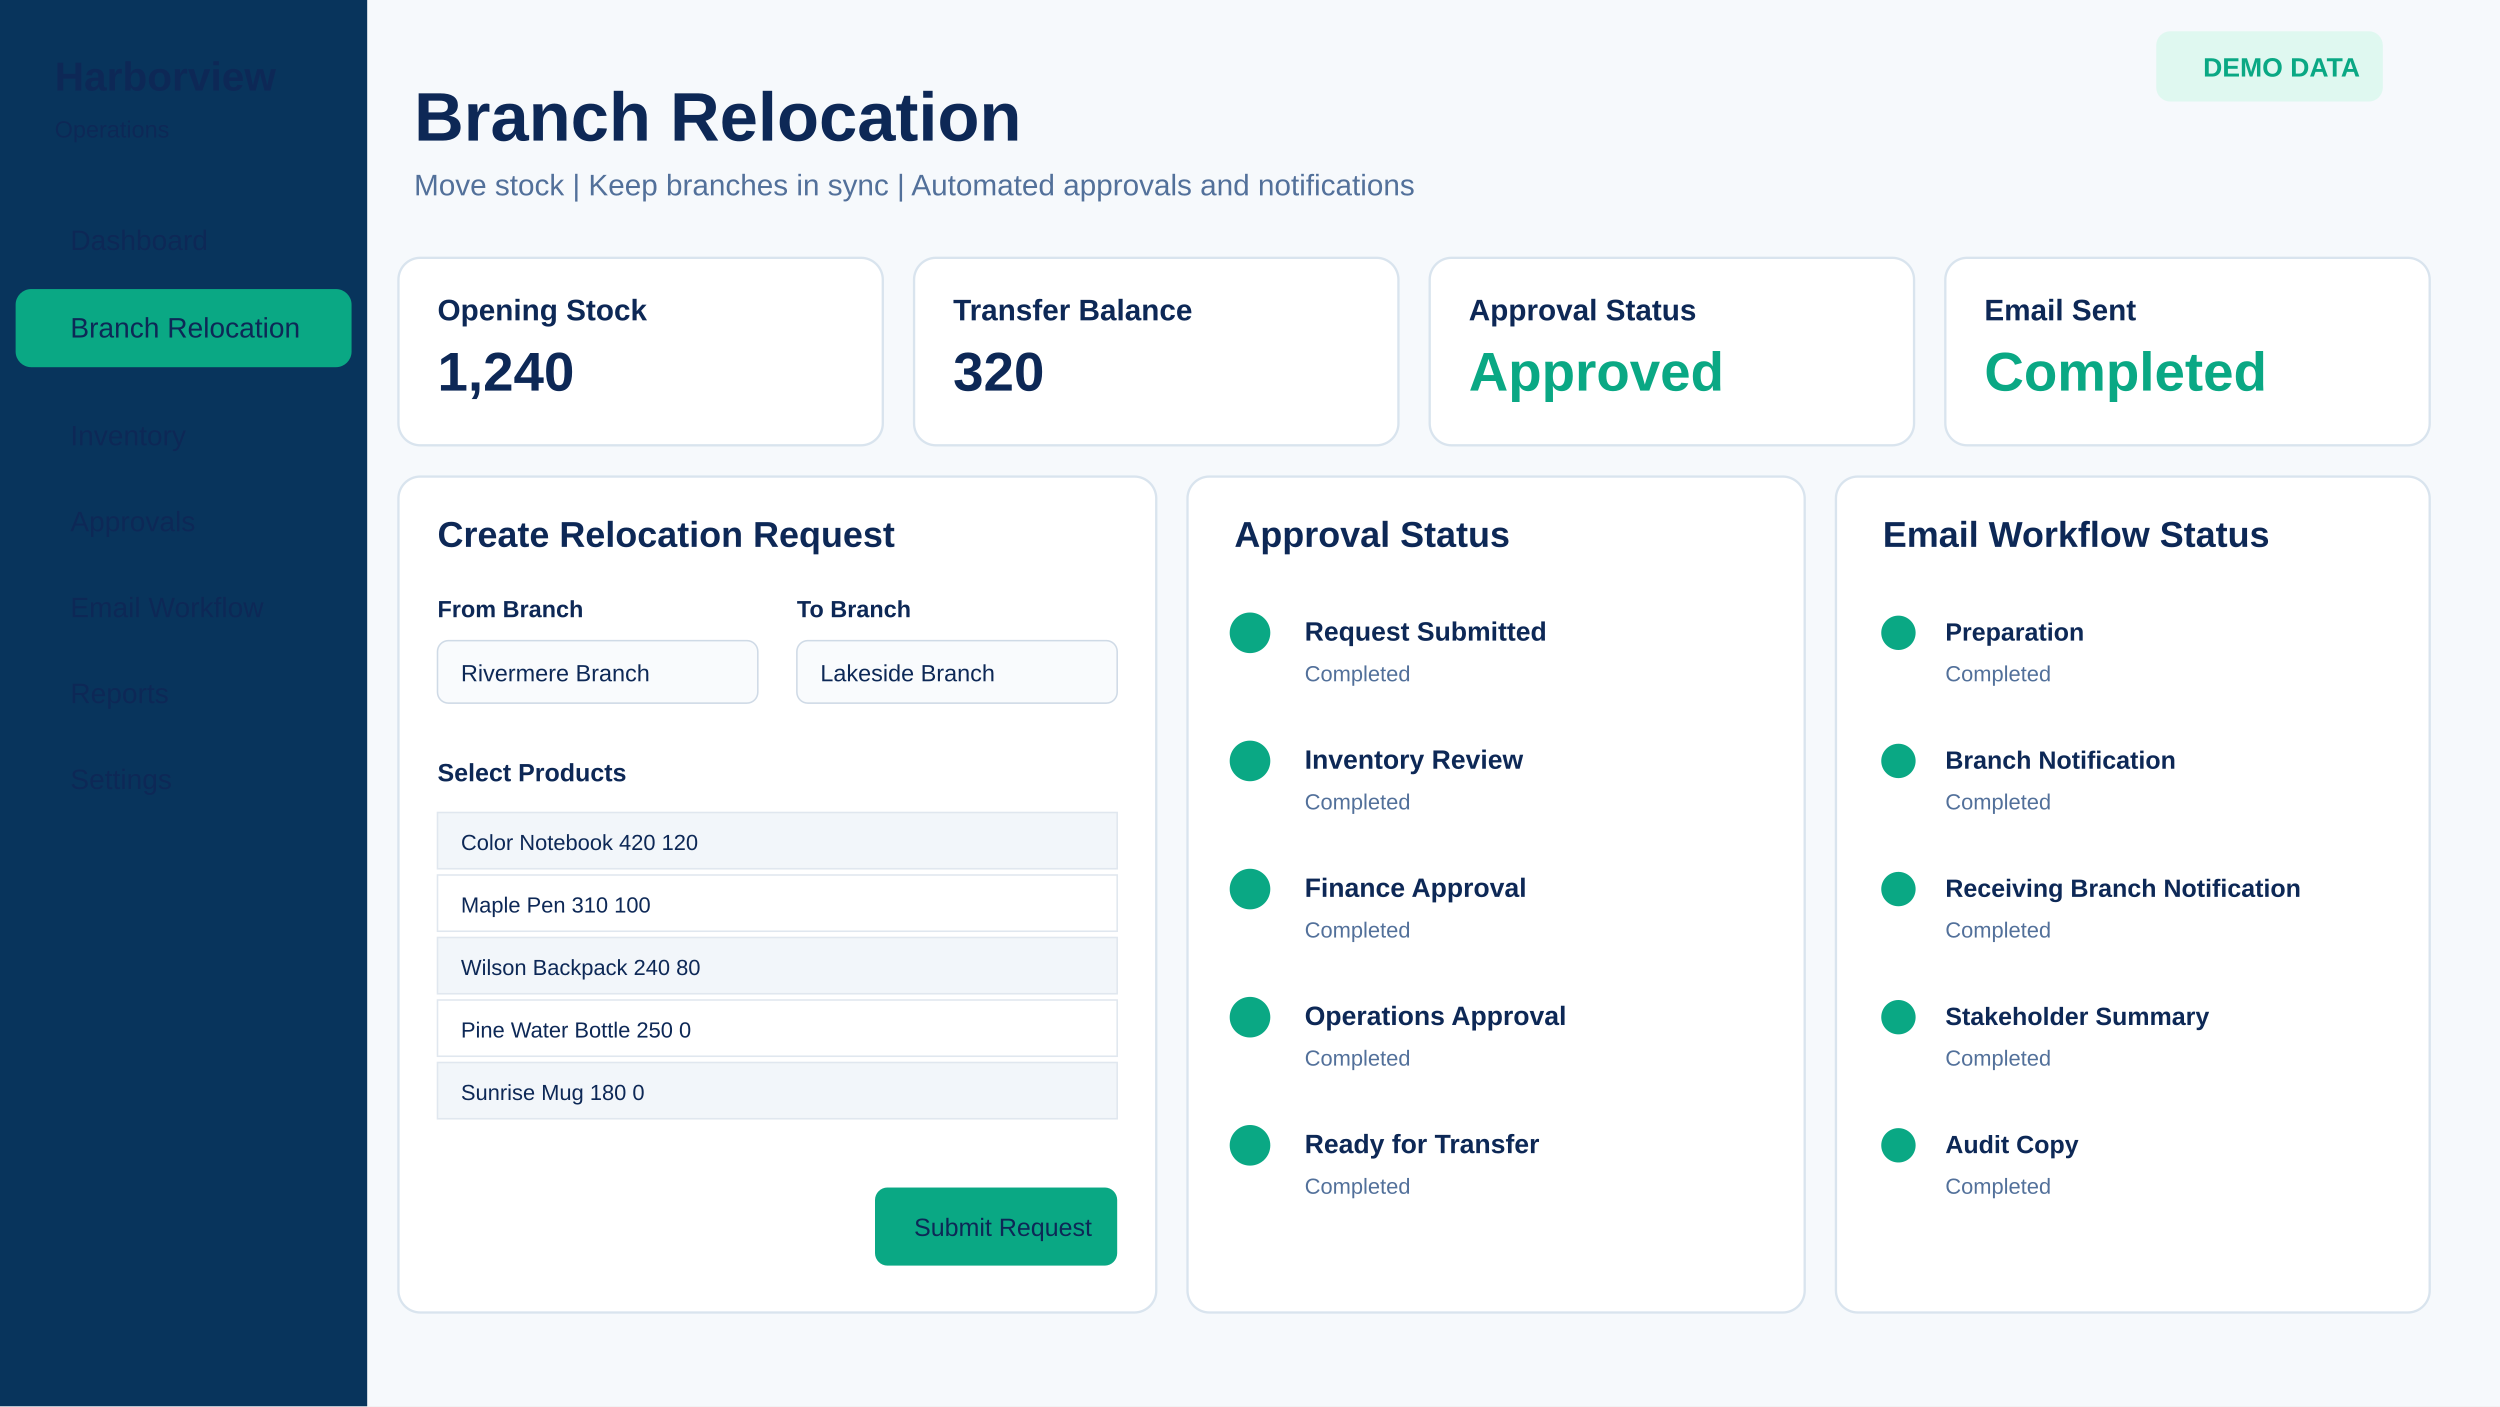
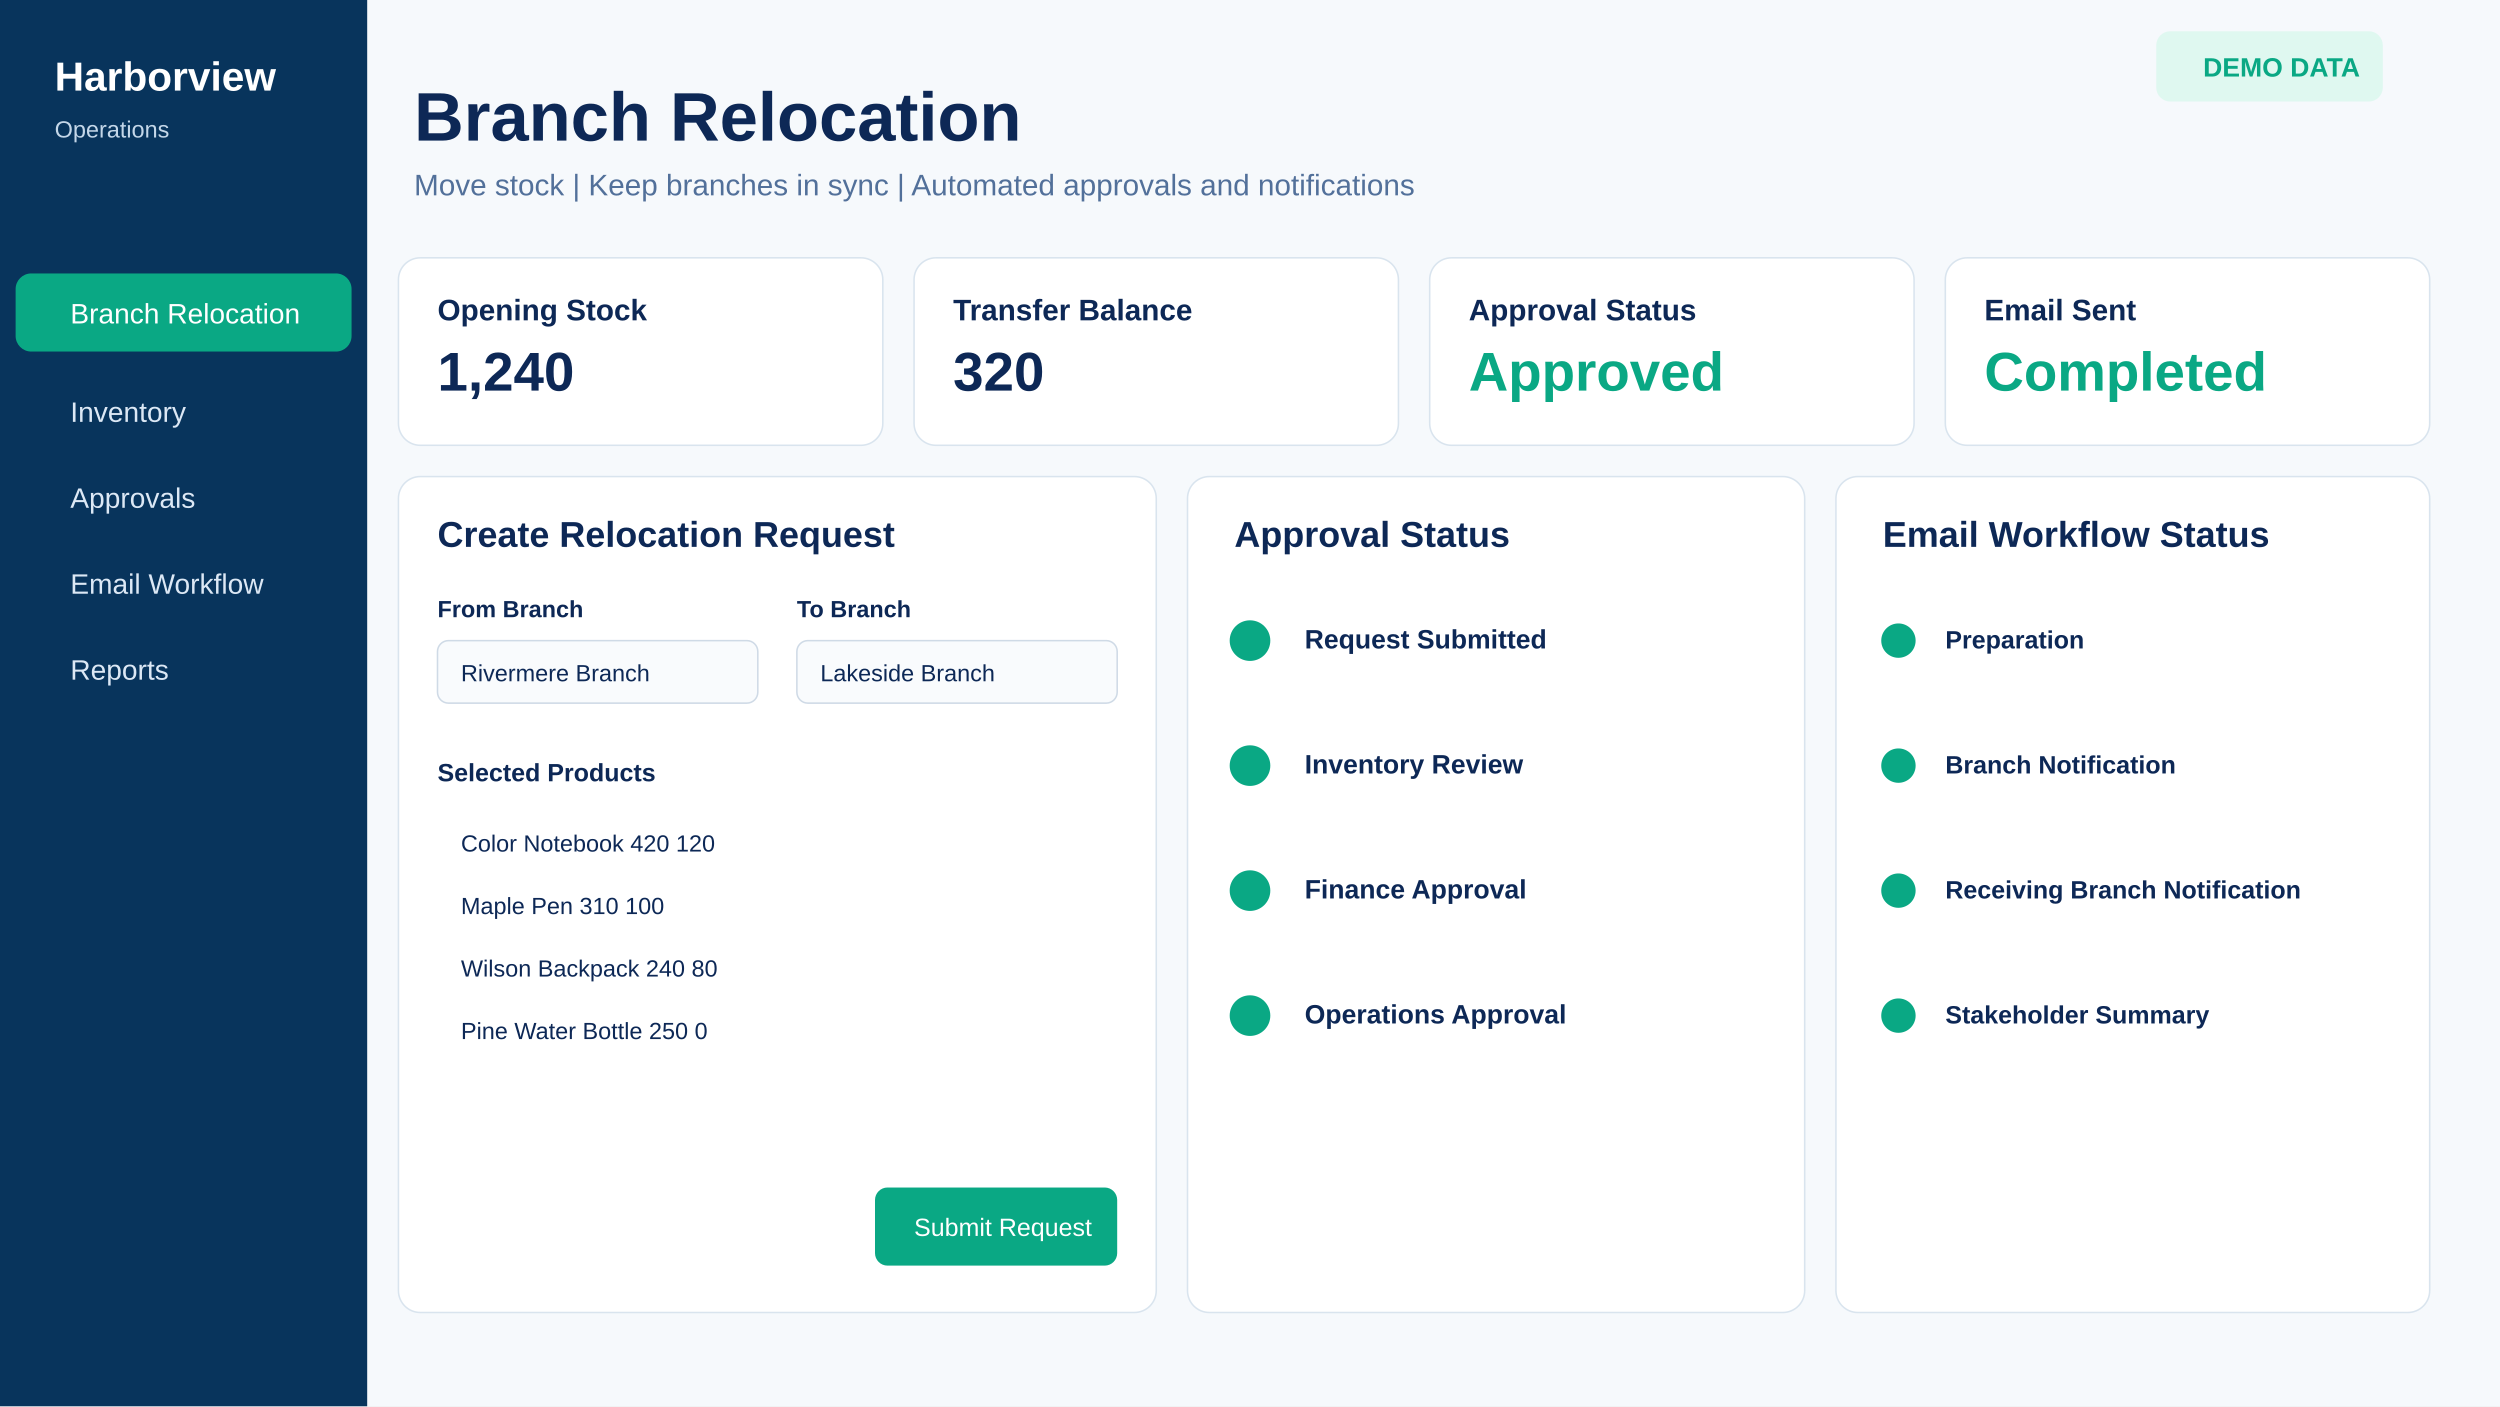
<svg xmlns="http://www.w3.org/2000/svg" width="1600" height="900" viewBox="0 0 1600 900">
  <rect width="1600" height="900" fill="#f6f9fc" />
-   <style>text{font-family:Arial,Helvetica,sans-serif;fill:#0d2856}.muted{fill:#52709a}.panel{fill:#fff;stroke:#d9e4ee;stroke-width:1.5}.green{fill:#0aa884}.dark{fill:#08345c}</style>
-   <rect width="235" height="900" class="dark" />
-   <text x="35" y="58" font-size="26" fill="#fff" font-weight="800">Harborview</text>
-   <text x="35" y="88" font-size="15" fill="#c4d7e9">Operations</text>
-   <g font-size="18" fill="#dce8f5">
-     <text x="45" y="160">Dashboard</text>
-     <rect x="10" y="185" width="215" height="50" rx="10" class="green" />
-     <text x="45" y="216" fill="#fff">Branch Relocation</text>
-     <text x="45" y="285">Inventory</text>
-     <text x="45" y="340">Approvals</text>
-     <text x="45" y="395">Email Workflow</text>
-     <text x="45" y="450">Reports</text>
-     <text x="45" y="505">Settings</text>
-   </g>
-   <text x="265" y="90" font-size="44" font-weight="800">Branch Relocation</text>
-   <text x="265" y="125" font-size="19" class="muted">Move stock | Keep branches in sync | Automated approvals and notifications</text>
+   <rect width="235" height="900" fill="#08345c" />
+   <text x="35" y="58" fill="#ffffff" font-family="Arial,sans-serif" font-size="26" font-weight="800">Harborview</text>
+   <text x="35" y="88" fill="#c4d7e9" font-family="Arial,sans-serif" font-size="15">Operations</text>
+   <rect x="10" y="175" width="215" height="50" rx="10" fill="#0aa884" />
+   <text x="45" y="207" fill="#ffffff" font-family="Arial,sans-serif" font-size="18">Branch Relocation</text>
+   <text x="45" y="270" fill="#dce8f5" font-family="Arial,sans-serif" font-size="18">Inventory</text>
+   <text x="45" y="325" fill="#dce8f5" font-family="Arial,sans-serif" font-size="18">Approvals</text>
+   <text x="45" y="380" fill="#dce8f5" font-family="Arial,sans-serif" font-size="18">Email Workflow</text>
+   <text x="45" y="435" fill="#dce8f5" font-family="Arial,sans-serif" font-size="18">Reports</text>
+   <text x="265" y="90" fill="#0d2856" font-family="Arial,sans-serif" font-size="44" font-weight="800">Branch Relocation</text>
+   <text x="265" y="125" fill="#52709a" font-family="Arial,sans-serif" font-size="19">Move stock | Keep branches in sync | Automated approvals and notifications</text>
  <rect x="1380" y="20" width="145" height="45" rx="9" fill="#dff8f0" />
-   <text x="1410" y="49" font-size="17" font-weight="800" class="green">DEMO DATA</text>
-   <rect class="panel" x="255" y="165" width="310" height="120" rx="14" />
-   <text x="280" y="205" font-size="19" font-weight="700">Opening Stock</text>
-   <text x="280" y="250" font-size="35" font-weight="800" class="">1,240</text>
-   <rect class="panel" x="585" y="165" width="310" height="120" rx="14" />
-   <text x="610" y="205" font-size="19" font-weight="700">Transfer Balance</text>
-   <text x="610" y="250" font-size="35" font-weight="800" class="">320</text>
-   <rect class="panel" x="915" y="165" width="310" height="120" rx="14" />
-   <text x="940" y="205" font-size="19" font-weight="700">Approval Status</text>
-   <text x="940" y="250" font-size="35" font-weight="800" class="green">Approved</text>
-   <rect class="panel" x="1245" y="165" width="310" height="120" rx="14" />
-   <text x="1270" y="205" font-size="19" font-weight="700">Email Sent</text>
-   <text x="1270" y="250" font-size="35" font-weight="800" class="green">Completed</text>
-   <rect class="panel" x="255" y="305" width="485" height="535" rx="14" />
-   <text x="280" y="350" font-size="23" font-weight="800">Create Relocation Request</text>
-   <text x="280" y="395" font-size="15" font-weight="700">From Branch</text>
+   <text x="1410" y="49" fill="#0aa884" font-family="Arial,sans-serif" font-size="17" font-weight="800">DEMO DATA</text>
+   <rect x="255" y="165" width="310" height="120" rx="14" fill="#ffffff" stroke="#d9e4ee" />
+   <text x="280" y="205" fill="#0d2856" font-family="Arial,sans-serif" font-size="19" font-weight="700">Opening Stock</text>
+   <text x="280" y="250" fill="#0d2856" font-family="Arial,sans-serif" font-size="35" font-weight="800">1,240</text>
+   <rect x="585" y="165" width="310" height="120" rx="14" fill="#ffffff" stroke="#d9e4ee" />
+   <text x="610" y="205" fill="#0d2856" font-family="Arial,sans-serif" font-size="19" font-weight="700">Transfer Balance</text>
+   <text x="610" y="250" fill="#0d2856" font-family="Arial,sans-serif" font-size="35" font-weight="800">320</text>
+   <rect x="915" y="165" width="310" height="120" rx="14" fill="#ffffff" stroke="#d9e4ee" />
+   <text x="940" y="205" fill="#0d2856" font-family="Arial,sans-serif" font-size="19" font-weight="700">Approval Status</text>
+   <text x="940" y="250" fill="#0aa884" font-family="Arial,sans-serif" font-size="35" font-weight="800">Approved</text>
+   <rect x="1245" y="165" width="310" height="120" rx="14" fill="#ffffff" stroke="#d9e4ee" />
+   <text x="1270" y="205" fill="#0d2856" font-family="Arial,sans-serif" font-size="19" font-weight="700">Email Sent</text>
+   <text x="1270" y="250" fill="#0aa884" font-family="Arial,sans-serif" font-size="35" font-weight="800">Completed</text>
+   <rect x="255" y="305" width="485" height="535" rx="14" fill="#ffffff" stroke="#d9e4ee" />
+   <text x="280" y="350" fill="#0d2856" font-family="Arial,sans-serif" font-size="23" font-weight="800">Create Relocation Request</text>
+   <text x="280" y="395" fill="#0d2856" font-family="Arial,sans-serif" font-size="15" font-weight="700">From Branch</text>
  <rect x="280" y="410" width="205" height="40" rx="7" fill="#f9fbfd" stroke="#cfdae6" />
-   <text x="295" y="436" font-size="15">Rivermere Branch</text>
-   <text x="510" y="395" font-size="15" font-weight="700">To Branch</text>
+   <text x="295" y="436" fill="#0d2856" font-family="Arial,sans-serif" font-size="15">Rivermere Branch</text>
+   <text x="510" y="395" fill="#0d2856" font-family="Arial,sans-serif" font-size="15" font-weight="700">To Branch</text>
  <rect x="510" y="410" width="205" height="40" rx="7" fill="#f9fbfd" stroke="#cfdae6" />
-   <text x="525" y="436" font-size="15">Lakeside Branch</text>
-   <text x="280" y="500" font-size="16" font-weight="700">Select Products</text>
-   <rect x="280" y="520" width="435" height="36" fill="#f2f6fa" stroke="#e0e7ef" />
-   <text x="295" y="544" font-size="14">Color Notebook      420      120</text>
-   <rect x="280" y="560" width="435" height="36" fill="#fff" stroke="#e0e7ef" />
-   <text x="295" y="584" font-size="14">Maple Pen           310      100</text>
-   <rect x="280" y="600" width="435" height="36" fill="#f2f6fa" stroke="#e0e7ef" />
-   <text x="295" y="624" font-size="14">Wilson Backpack     240       80</text>
-   <rect x="280" y="640" width="435" height="36" fill="#fff" stroke="#e0e7ef" />
-   <text x="295" y="664" font-size="14">Pine Water Bottle   250        0</text>
-   <rect x="280" y="680" width="435" height="36" fill="#f2f6fa" stroke="#e0e7ef" />
-   <text x="295" y="704" font-size="14">Sunrise Mug         180        0</text>
-   <rect x="560" y="760" width="155" height="50" rx="8" class="green" />
-   <text x="585" y="791" font-size="16" fill="#fff">Submit Request</text>
-   <rect class="panel" x="760" y="305" width="395" height="535" rx="14" />
-   <text x="790" y="350" font-size="23" font-weight="800">Approval Status</text>
-   <circle cx="800" cy="405" r="13" class="green" />
-   <text x="835" y="410" font-size="17" font-weight="700">Request Submitted</text>
-   <text x="835" y="436" font-size="14" class="muted">Completed</text>
-   <circle cx="800" cy="487" r="13" class="green" />
-   <text x="835" y="492" font-size="17" font-weight="700">Inventory Review</text>
-   <text x="835" y="518" font-size="14" class="muted">Completed</text>
-   <circle cx="800" cy="569" r="13" class="green" />
-   <text x="835" y="574" font-size="17" font-weight="700">Finance Approval</text>
-   <text x="835" y="600" font-size="14" class="muted">Completed</text>
-   <circle cx="800" cy="651" r="13" class="green" />
-   <text x="835" y="656" font-size="17" font-weight="700">Operations Approval</text>
-   <text x="835" y="682" font-size="14" class="muted">Completed</text>
-   <circle cx="800" cy="733" r="13" class="green" />
-   <text x="835" y="738" font-size="17" font-weight="700">Ready for Transfer</text>
-   <text x="835" y="764" font-size="14" class="muted">Completed</text>
-   <rect class="panel" x="1175" y="305" width="380" height="535" rx="14" />
-   <text x="1205" y="350" font-size="23" font-weight="800">Email Workflow Status</text>
-   <circle cx="1215" cy="405" r="11" class="green" />
-   <text x="1245" y="410" font-size="16" font-weight="700">Preparation</text>
-   <text x="1245" y="436" font-size="14" class="muted">Completed</text>
-   <circle cx="1215" cy="487" r="11" class="green" />
-   <text x="1245" y="492" font-size="16" font-weight="700">Branch Notification</text>
-   <text x="1245" y="518" font-size="14" class="muted">Completed</text>
-   <circle cx="1215" cy="569" r="11" class="green" />
-   <text x="1245" y="574" font-size="16" font-weight="700">Receiving Branch Notification</text>
-   <text x="1245" y="600" font-size="14" class="muted">Completed</text>
-   <circle cx="1215" cy="651" r="11" class="green" />
-   <text x="1245" y="656" font-size="16" font-weight="700">Stakeholder Summary</text>
-   <text x="1245" y="682" font-size="14" class="muted">Completed</text>
-   <circle cx="1215" cy="733" r="11" class="green" />
-   <text x="1245" y="738" font-size="16" font-weight="700">Audit Copy</text>
-   <text x="1245" y="764" font-size="14" class="muted">Completed</text>
+   <text x="525" y="436" fill="#0d2856" font-family="Arial,sans-serif" font-size="15">Lakeside Branch</text>
+   <text x="280" y="500" fill="#0d2856" font-family="Arial,sans-serif" font-size="16" font-weight="700">Selected Products</text>
+   <text x="295" y="545" fill="#0d2856" font-family="Arial,sans-serif" font-size="15">Color Notebook        420        120</text>
+   <text x="295" y="585" fill="#0d2856" font-family="Arial,sans-serif" font-size="15">Maple Pen             310        100</text>
+   <text x="295" y="625" fill="#0d2856" font-family="Arial,sans-serif" font-size="15">Wilson Backpack       240         80</text>
+   <text x="295" y="665" fill="#0d2856" font-family="Arial,sans-serif" font-size="15">Pine Water Bottle     250          0</text>
+   <rect x="560" y="760" width="155" height="50" rx="8" fill="#0aa884" />
+   <text x="585" y="791" fill="#ffffff" font-family="Arial,sans-serif" font-size="16">Submit Request</text>
+   <rect x="760" y="305" width="395" height="535" rx="14" fill="#ffffff" stroke="#d9e4ee" />
+   <text x="790" y="350" fill="#0d2856" font-family="Arial,sans-serif" font-size="23" font-weight="800">Approval Status</text>
+   <circle cx="800" cy="410" r="13" fill="#0aa884" />
+   <text x="835" y="415" fill="#0d2856" font-family="Arial,sans-serif" font-size="17" font-weight="700">Request Submitted</text>
+   <circle cx="800" cy="490" r="13" fill="#0aa884" />
+   <text x="835" y="495" fill="#0d2856" font-family="Arial,sans-serif" font-size="17" font-weight="700">Inventory Review</text>
+   <circle cx="800" cy="570" r="13" fill="#0aa884" />
+   <text x="835" y="575" fill="#0d2856" font-family="Arial,sans-serif" font-size="17" font-weight="700">Finance Approval</text>
+   <circle cx="800" cy="650" r="13" fill="#0aa884" />
+   <text x="835" y="655" fill="#0d2856" font-family="Arial,sans-serif" font-size="17" font-weight="700">Operations Approval</text>
+   <rect x="1175" y="305" width="380" height="535" rx="14" fill="#ffffff" stroke="#d9e4ee" />
+   <text x="1205" y="350" fill="#0d2856" font-family="Arial,sans-serif" font-size="23" font-weight="800">Email Workflow Status</text>
+   <circle cx="1215" cy="410" r="11" fill="#0aa884" />
+   <text x="1245" y="415" fill="#0d2856" font-family="Arial,sans-serif" font-size="16" font-weight="700">Preparation</text>
+   <circle cx="1215" cy="490" r="11" fill="#0aa884" />
+   <text x="1245" y="495" fill="#0d2856" font-family="Arial,sans-serif" font-size="16" font-weight="700">Branch Notification</text>
+   <circle cx="1215" cy="570" r="11" fill="#0aa884" />
+   <text x="1245" y="575" fill="#0d2856" font-family="Arial,sans-serif" font-size="16" font-weight="700">Receiving Branch Notification</text>
+   <circle cx="1215" cy="650" r="11" fill="#0aa884" />
+   <text x="1245" y="655" fill="#0d2856" font-family="Arial,sans-serif" font-size="16" font-weight="700">Stakeholder Summary</text>
</svg>
